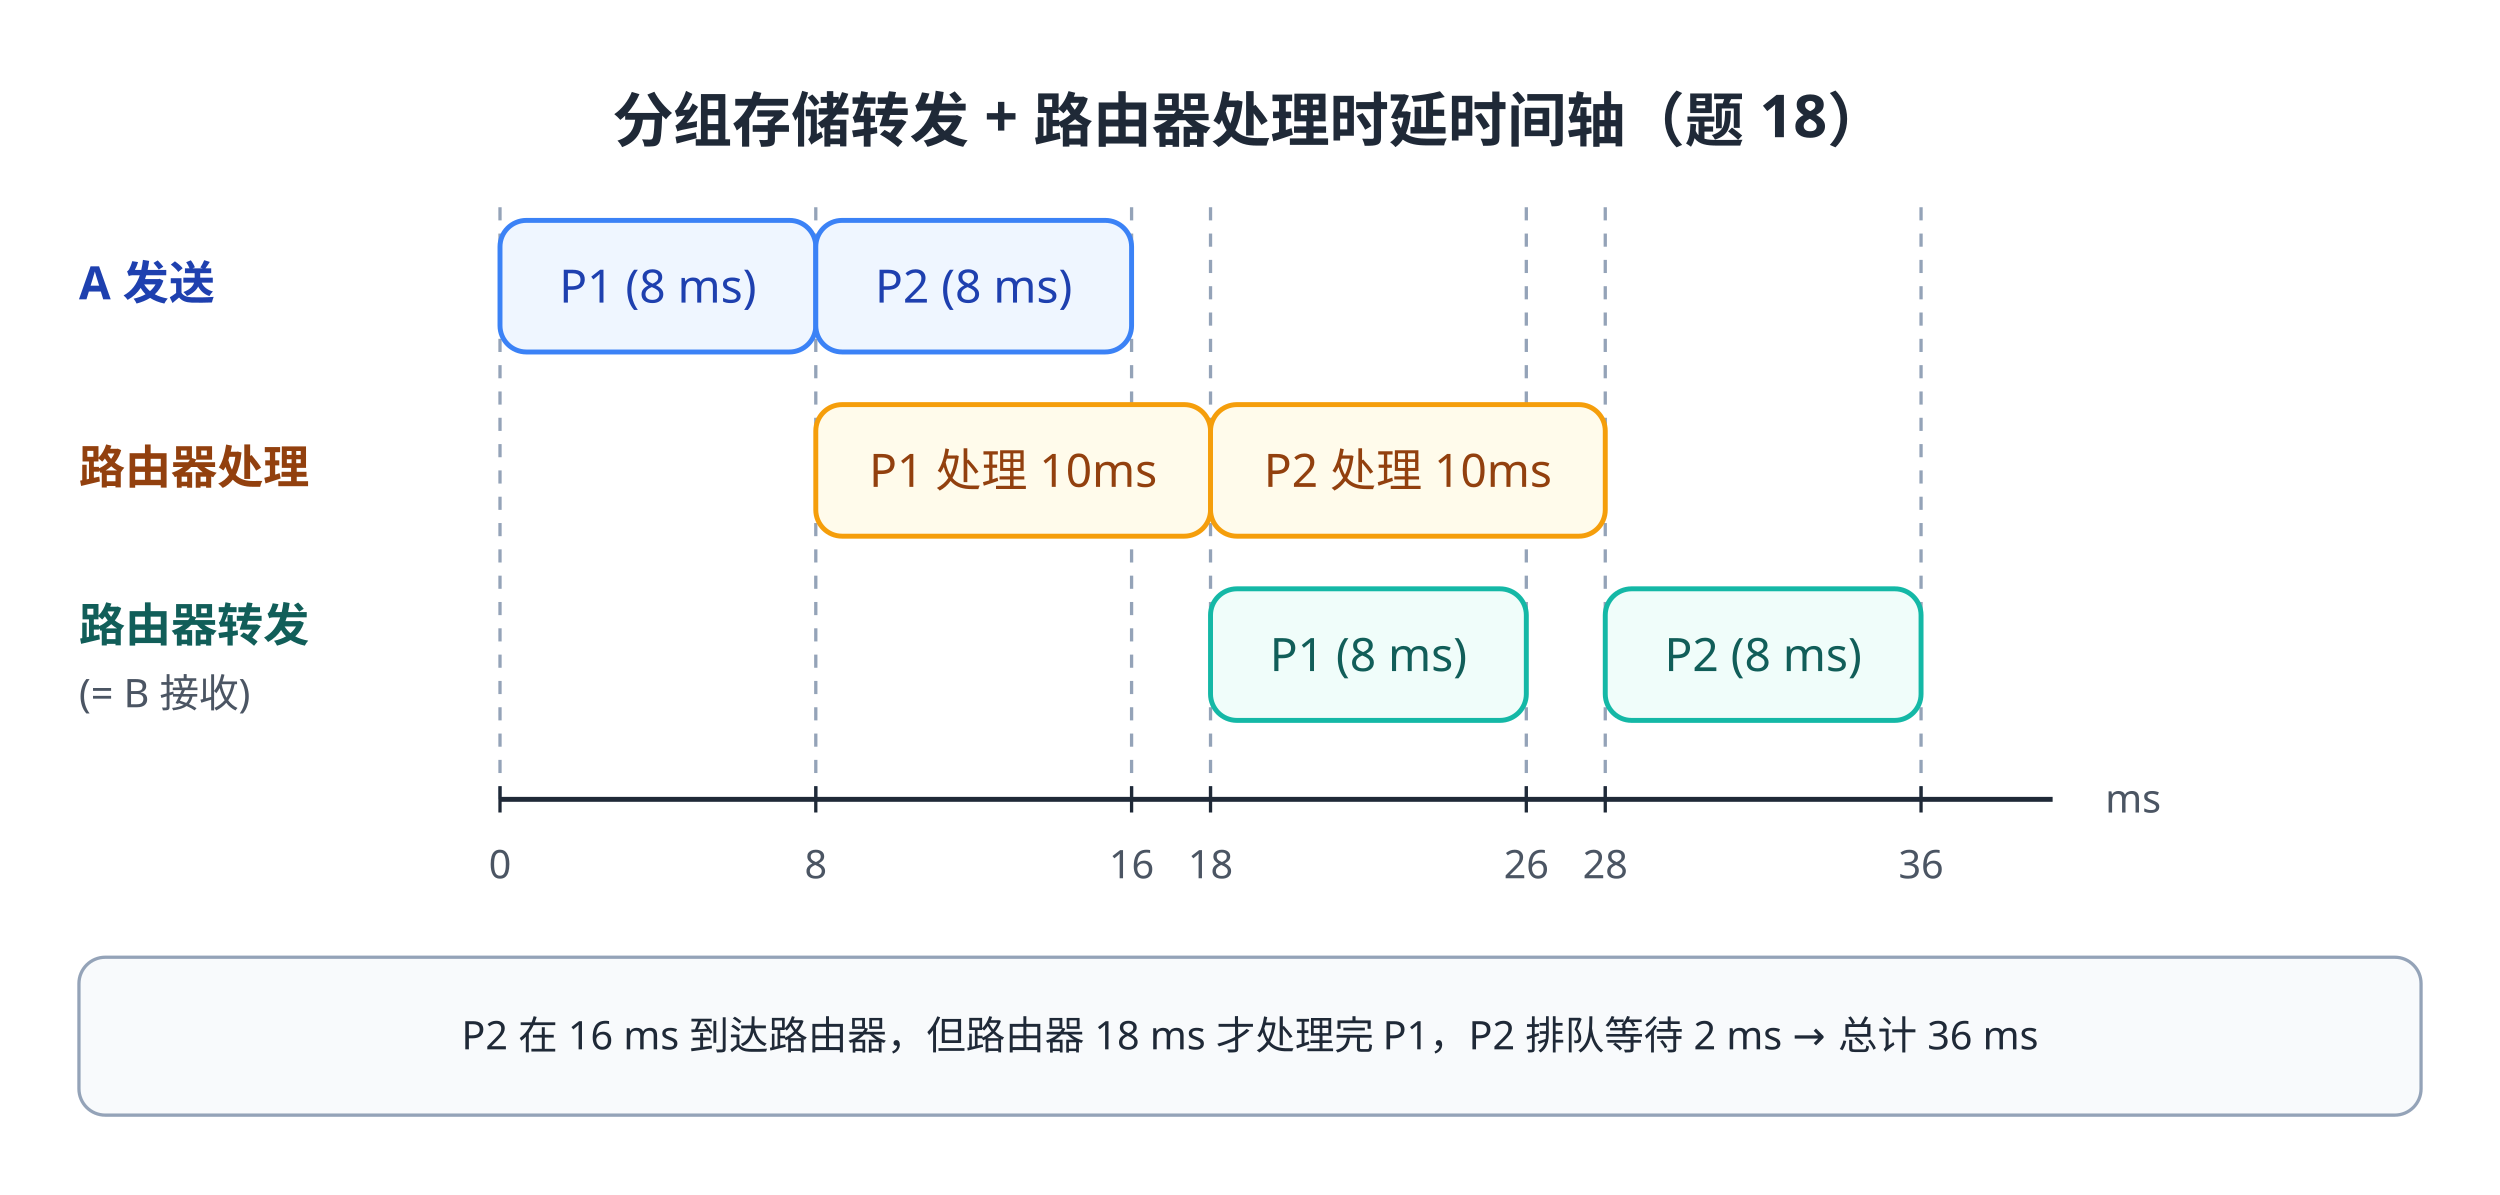
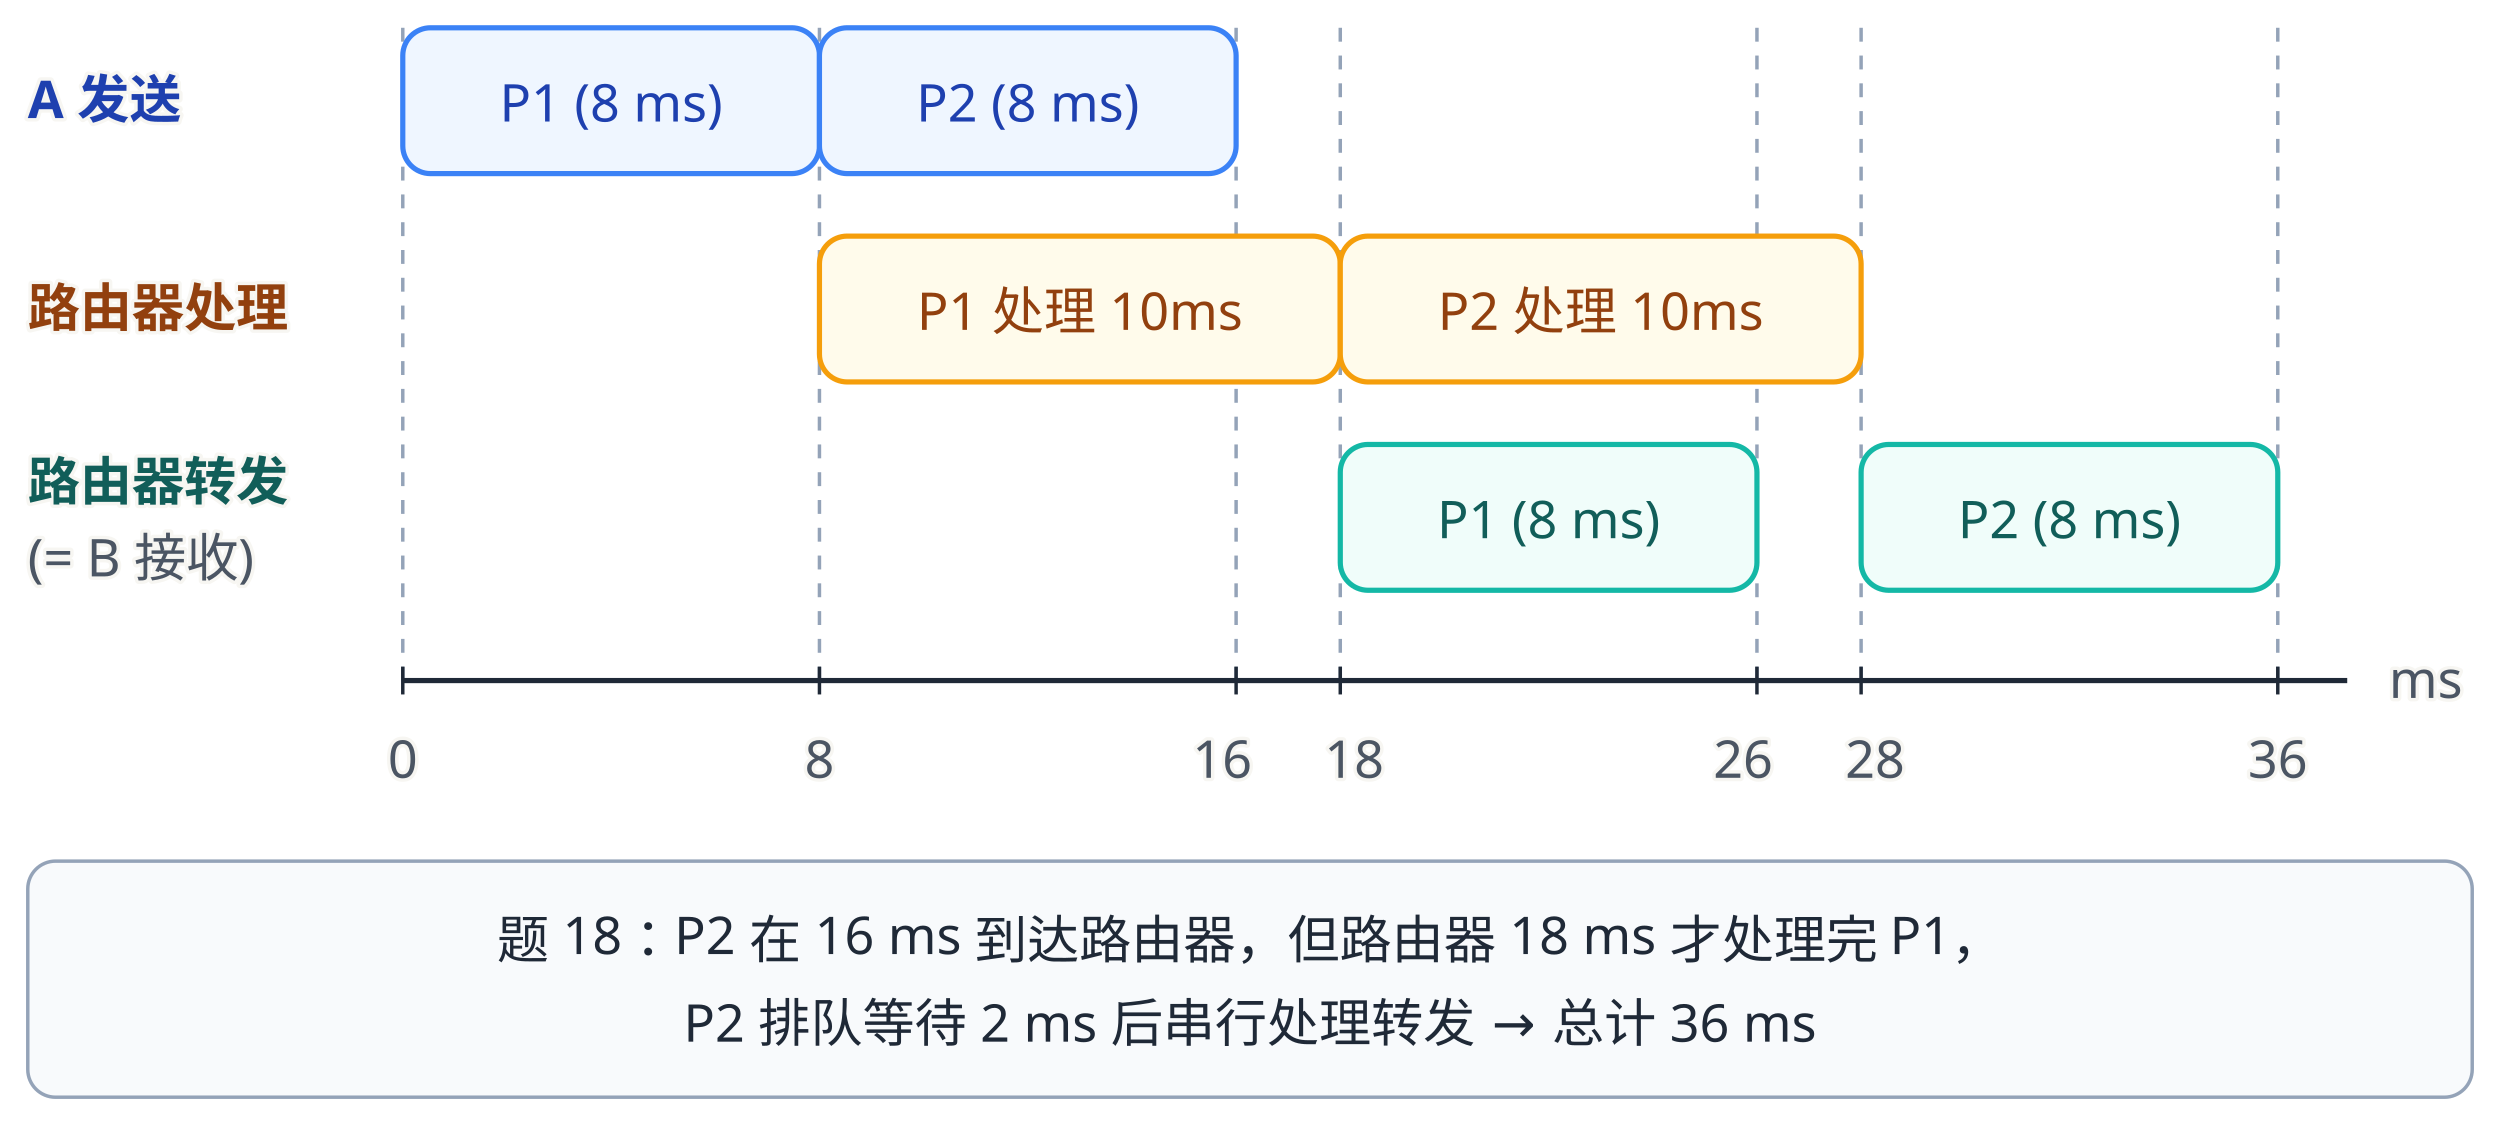
- <svg xmlns="http://www.w3.org/2000/svg" viewBox="0 1 760 363" width="760" height="363" role="img">
+ <svg xmlns="http://www.w3.org/2000/svg" viewBox="0 0 720 324" width="720" height="324" role="img">
  <g font-family="'PingFang SC','Noto Sans SC','Microsoft YaHei',system-ui,sans-serif">
-     <text x="380" y="44" text-anchor="middle" font-size="18" font-weight="600" fill="#1f2937">分组存储转发 + 路由器处理时延时间轴（题 18）</text>
-     <text x="24" y="92" text-anchor="start" font-size="14" font-weight="600" fill="#1e40af">A 发送</text>
-     <text x="24" y="148" text-anchor="start" font-size="14" font-weight="600" fill="#92400e">路由器处理</text>
-     <text x="24" y="196" text-anchor="start" font-size="14" font-weight="600" fill="#115e59">路由器转发</text>
-     <text x="24" y="216" text-anchor="start" font-size="12" font-weight="400" fill="#4b5563">(= B 接收)</text>
+     <text x="8" y="34" text-anchor="start" font-size="15" font-weight="600" fill="#1e40af" paint-order="stroke" stroke="#f7f6f2" stroke-width="2" stroke-linejoin="round">A 发送</text>
+     <text x="8" y="94" text-anchor="start" font-size="15" font-weight="600" fill="#92400e" paint-order="stroke" stroke="#f7f6f2" stroke-width="2" stroke-linejoin="round">路由器处理</text>
+     <text x="8" y="144" text-anchor="start" font-size="15" font-weight="600" fill="#115e59" paint-order="stroke" stroke="#f7f6f2" stroke-width="2" stroke-linejoin="round">路由器转发</text>
+     <text x="8" y="166" text-anchor="start" font-size="15" font-weight="400" fill="#4b5563" paint-order="stroke" stroke="#f7f6f2" stroke-width="2" stroke-linejoin="round">(= B 接收)</text>
    <g stroke="#94a3b8" stroke-width="1" stroke-dasharray="4 4">
-       <line x1="152" y1="64" x2="152" y2="244" />
-       <line x1="248" y1="64" x2="248" y2="244" />
-       <line x1="344" y1="64" x2="344" y2="244" />
-       <line x1="368" y1="64" x2="368" y2="244" />
-       <line x1="464" y1="64" x2="464" y2="244" />
-       <line x1="488" y1="64" x2="488" y2="244" />
-       <line x1="584" y1="64" x2="584" y2="244" />
+       <line x1="116" y1="8" x2="116" y2="196" />
+       <line x1="236" y1="8" x2="236" y2="196" />
+       <line x1="356" y1="8" x2="356" y2="196" />
+       <line x1="386" y1="8" x2="386" y2="196" />
+       <line x1="506" y1="8" x2="506" y2="196" />
+       <line x1="536" y1="8" x2="536" y2="196" />
+       <line x1="656" y1="8" x2="656" y2="196" />
    </g>
-     <rect x="152" y="68" width="96" height="40" rx="8" fill="#eff6ff" stroke="#3b82f6" stroke-width="1.5" />
-     <text x="200" y="93" text-anchor="middle" font-size="14" font-weight="400" fill="#1e40af">P1 (8 ms)</text>
-     <rect x="248" y="68" width="96" height="40" rx="8" fill="#eff6ff" stroke="#3b82f6" stroke-width="1.5" />
-     <text x="296" y="93" text-anchor="middle" font-size="14" font-weight="400" fill="#1e40af">P2 (8 ms)</text>
-     <rect x="248" y="124" width="120" height="40" rx="8" fill="#fffbeb" stroke="#f59e0b" stroke-width="1.5" />
-     <text x="308" y="149" text-anchor="middle" font-size="14" font-weight="400" fill="#92400e">P1 处理 10ms</text>
-     <rect x="368" y="124" width="120" height="40" rx="8" fill="#fffbeb" stroke="#f59e0b" stroke-width="1.5" />
-     <text x="428" y="149" text-anchor="middle" font-size="14" font-weight="400" fill="#92400e">P2 处理 10ms</text>
-     <rect x="368" y="180" width="96" height="40" rx="8" fill="#f0fdfa" stroke="#14b8a6" stroke-width="1.5" />
-     <text x="416" y="205" text-anchor="middle" font-size="14" font-weight="400" fill="#115e59">P1 (8 ms)</text>
-     <rect x="488" y="180" width="96" height="40" rx="8" fill="#f0fdfa" stroke="#14b8a6" stroke-width="1.5" />
-     <text x="536" y="205" text-anchor="middle" font-size="14" font-weight="400" fill="#115e59">P2 (8 ms)</text>
-     <line x1="152" y1="244" x2="624" y2="244" stroke="#1f2937" stroke-width="1.5" />
+     <rect x="116" y="8" width="120" height="42" rx="8" fill="#eff6ff" stroke="#3b82f6" stroke-width="1.5" />
+     <text x="176" y="35" text-anchor="middle" font-size="15" font-weight="400" fill="#1e40af">P1 (8 ms)</text>
+     <rect x="236" y="8" width="120" height="42" rx="8" fill="#eff6ff" stroke="#3b82f6" stroke-width="1.5" />
+     <text x="296" y="35" text-anchor="middle" font-size="15" font-weight="400" fill="#1e40af">P2 (8 ms)</text>
+     <rect x="236" y="68" width="150" height="42" rx="8" fill="#fffbeb" stroke="#f59e0b" stroke-width="1.5" />
+     <text x="311" y="95" text-anchor="middle" font-size="15" font-weight="400" fill="#92400e">P1 处理 10ms</text>
+     <rect x="386" y="68" width="150" height="42" rx="8" fill="#fffbeb" stroke="#f59e0b" stroke-width="1.5" />
+     <text x="461" y="95" text-anchor="middle" font-size="15" font-weight="400" fill="#92400e">P2 处理 10ms</text>
+     <rect x="386" y="128" width="120" height="42" rx="8" fill="#f0fdfa" stroke="#14b8a6" stroke-width="1.5" />
+     <text x="446" y="155" text-anchor="middle" font-size="15" font-weight="400" fill="#115e59">P1 (8 ms)</text>
+     <rect x="536" y="128" width="120" height="42" rx="8" fill="#f0fdfa" stroke="#14b8a6" stroke-width="1.5" />
+     <text x="596" y="155" text-anchor="middle" font-size="15" font-weight="400" fill="#115e59">P2 (8 ms)</text>
+     <line x1="116" y1="196" x2="676" y2="196" stroke="#1f2937" stroke-width="1.5" />
    <g stroke="#1f2937" stroke-width="1">
-       <line x1="152" y1="240" x2="152" y2="248" />
-       <line x1="248" y1="240" x2="248" y2="248" />
-       <line x1="344" y1="240" x2="344" y2="248" />
-       <line x1="368" y1="240" x2="368" y2="248" />
-       <line x1="464" y1="240" x2="464" y2="248" />
-       <line x1="488" y1="240" x2="488" y2="248" />
-       <line x1="584" y1="240" x2="584" y2="248" />
+       <line x1="116" y1="192" x2="116" y2="200" />
+       <line x1="236" y1="192" x2="236" y2="200" />
+       <line x1="356" y1="192" x2="356" y2="200" />
+       <line x1="386" y1="192" x2="386" y2="200" />
+       <line x1="506" y1="192" x2="506" y2="200" />
+       <line x1="536" y1="192" x2="536" y2="200" />
+       <line x1="656" y1="192" x2="656" y2="200" />
    </g>
-     <g font-size="12" font-weight="400" fill="#4b5563" text-anchor="middle">
-       <text x="152" y="268">0</text>
-       <text x="248" y="268">8</text>
-       <text x="344" y="268">16</text>
-       <text x="368" y="268">18</text>
-       <text x="464" y="268">26</text>
-       <text x="488" y="268">28</text>
-       <text x="584" y="268">36</text>
+     <g font-size="15" font-weight="400" fill="#4b5563" text-anchor="middle">
+       <text x="116" y="224" paint-order="stroke" stroke="#f7f6f2" stroke-width="2" stroke-linejoin="round">0</text>
+       <text x="236" y="224" paint-order="stroke" stroke="#f7f6f2" stroke-width="2" stroke-linejoin="round">8</text>
+       <text x="352" y="224" paint-order="stroke" stroke="#f7f6f2" stroke-width="2" stroke-linejoin="round">16</text>
+       <text x="390" y="224" paint-order="stroke" stroke="#f7f6f2" stroke-width="2" stroke-linejoin="round">18</text>
+       <text x="502" y="224" paint-order="stroke" stroke="#f7f6f2" stroke-width="2" stroke-linejoin="round">26</text>
+       <text x="540" y="224" paint-order="stroke" stroke="#f7f6f2" stroke-width="2" stroke-linejoin="round">28</text>
+       <text x="656" y="224" paint-order="stroke" stroke="#f7f6f2" stroke-width="2" stroke-linejoin="round">36</text>
    </g>
-     <text x="640" y="248" text-anchor="start" font-size="12" font-weight="400" fill="#4b5563">ms</text>
-     <rect x="24" y="292" width="712" height="48" rx="8" fill="#f8fafc" stroke="#94a3b8" stroke-width="1" data-role="note" />
-     <text x="380" y="320" text-anchor="middle" font-size="12" font-weight="400" fill="#1f2937">P2 在 16 ms 到达路由器，但路由器 18 ms 才处理完 P1，P2 排队等待 2 ms → 总计 36 ms</text>
+     <text x="688" y="201" text-anchor="start" font-size="15" font-weight="400" fill="#4b5563" paint-order="stroke" stroke="#f7f6f2" stroke-width="2" stroke-linejoin="round">ms</text>
+     <rect x="8" y="248" width="704" height="68" rx="8" fill="#f8fafc" stroke="#94a3b8" stroke-width="1" data-role="note" />
+     <text x="360" y="276" text-anchor="middle" font-size="15" font-weight="400" fill="#1f2937">题 18：P2 在 16 ms 到达路由器，但路由器 18 ms 才处理完 P1，</text>
+     <text x="360" y="300" text-anchor="middle" font-size="15" font-weight="400" fill="#1f2937">P2 排队等待 2 ms 后串行处理转发 → 总计 36 ms</text>
  </g>
</svg>
